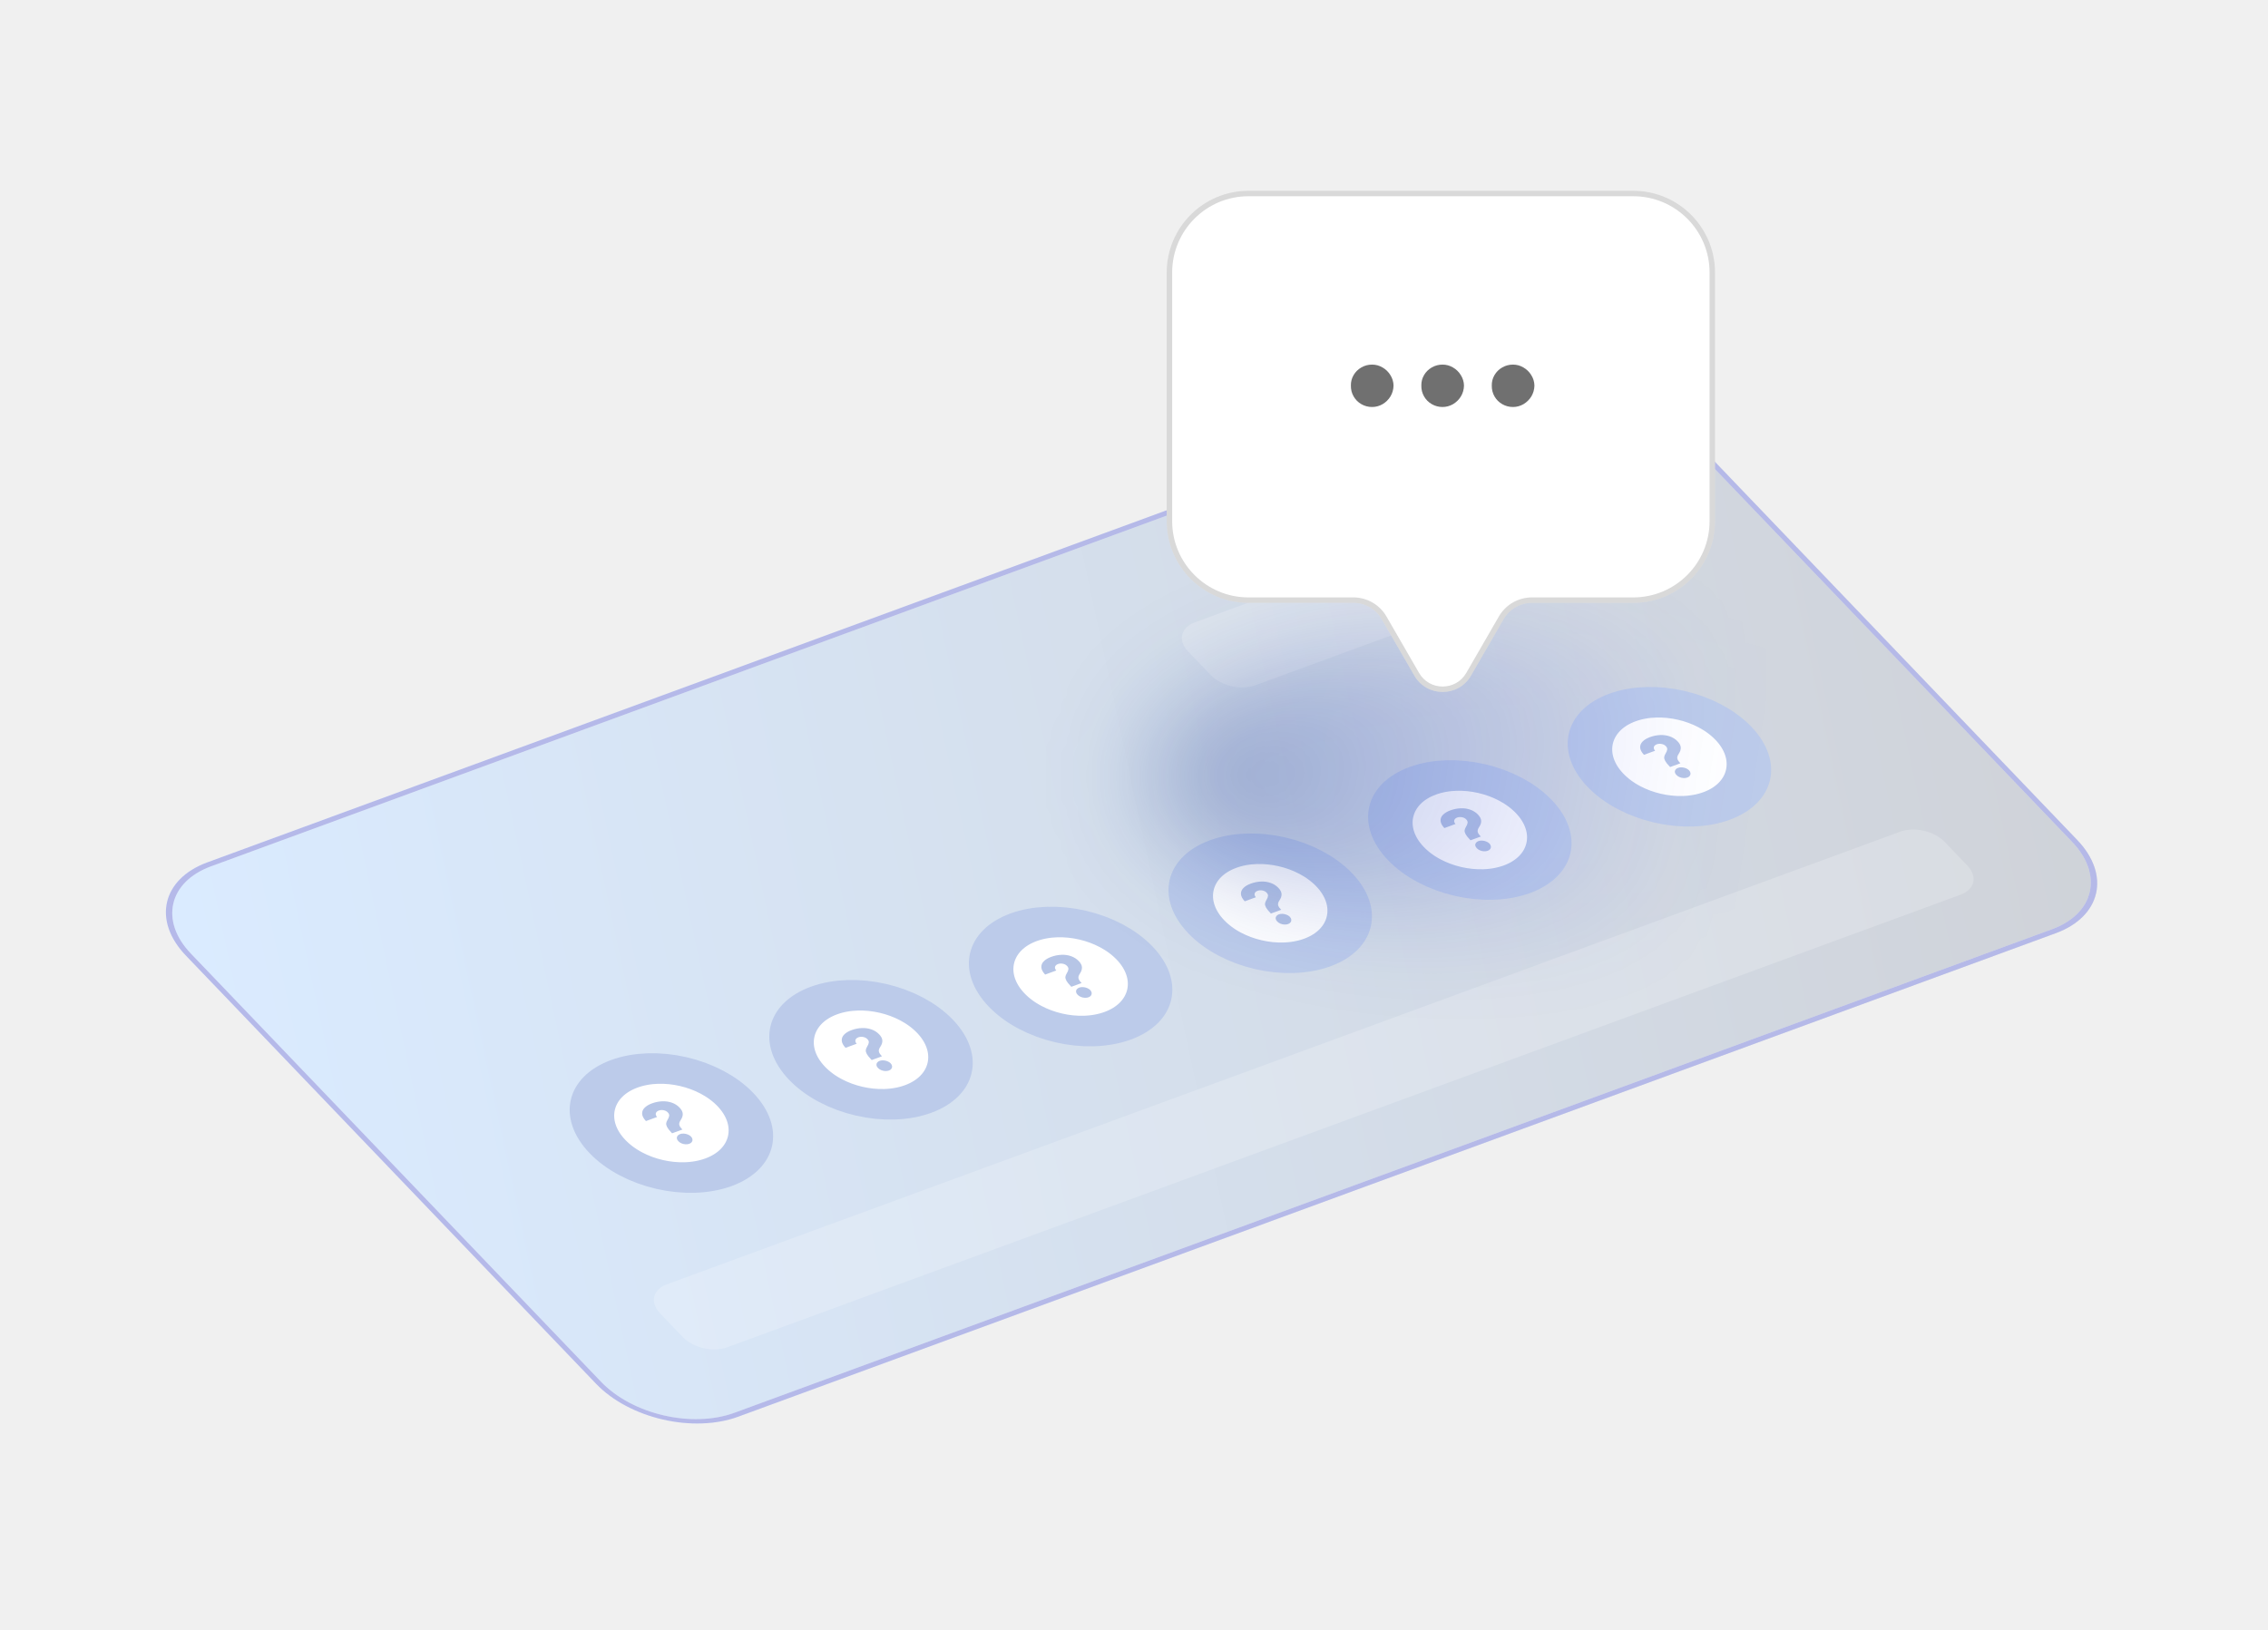
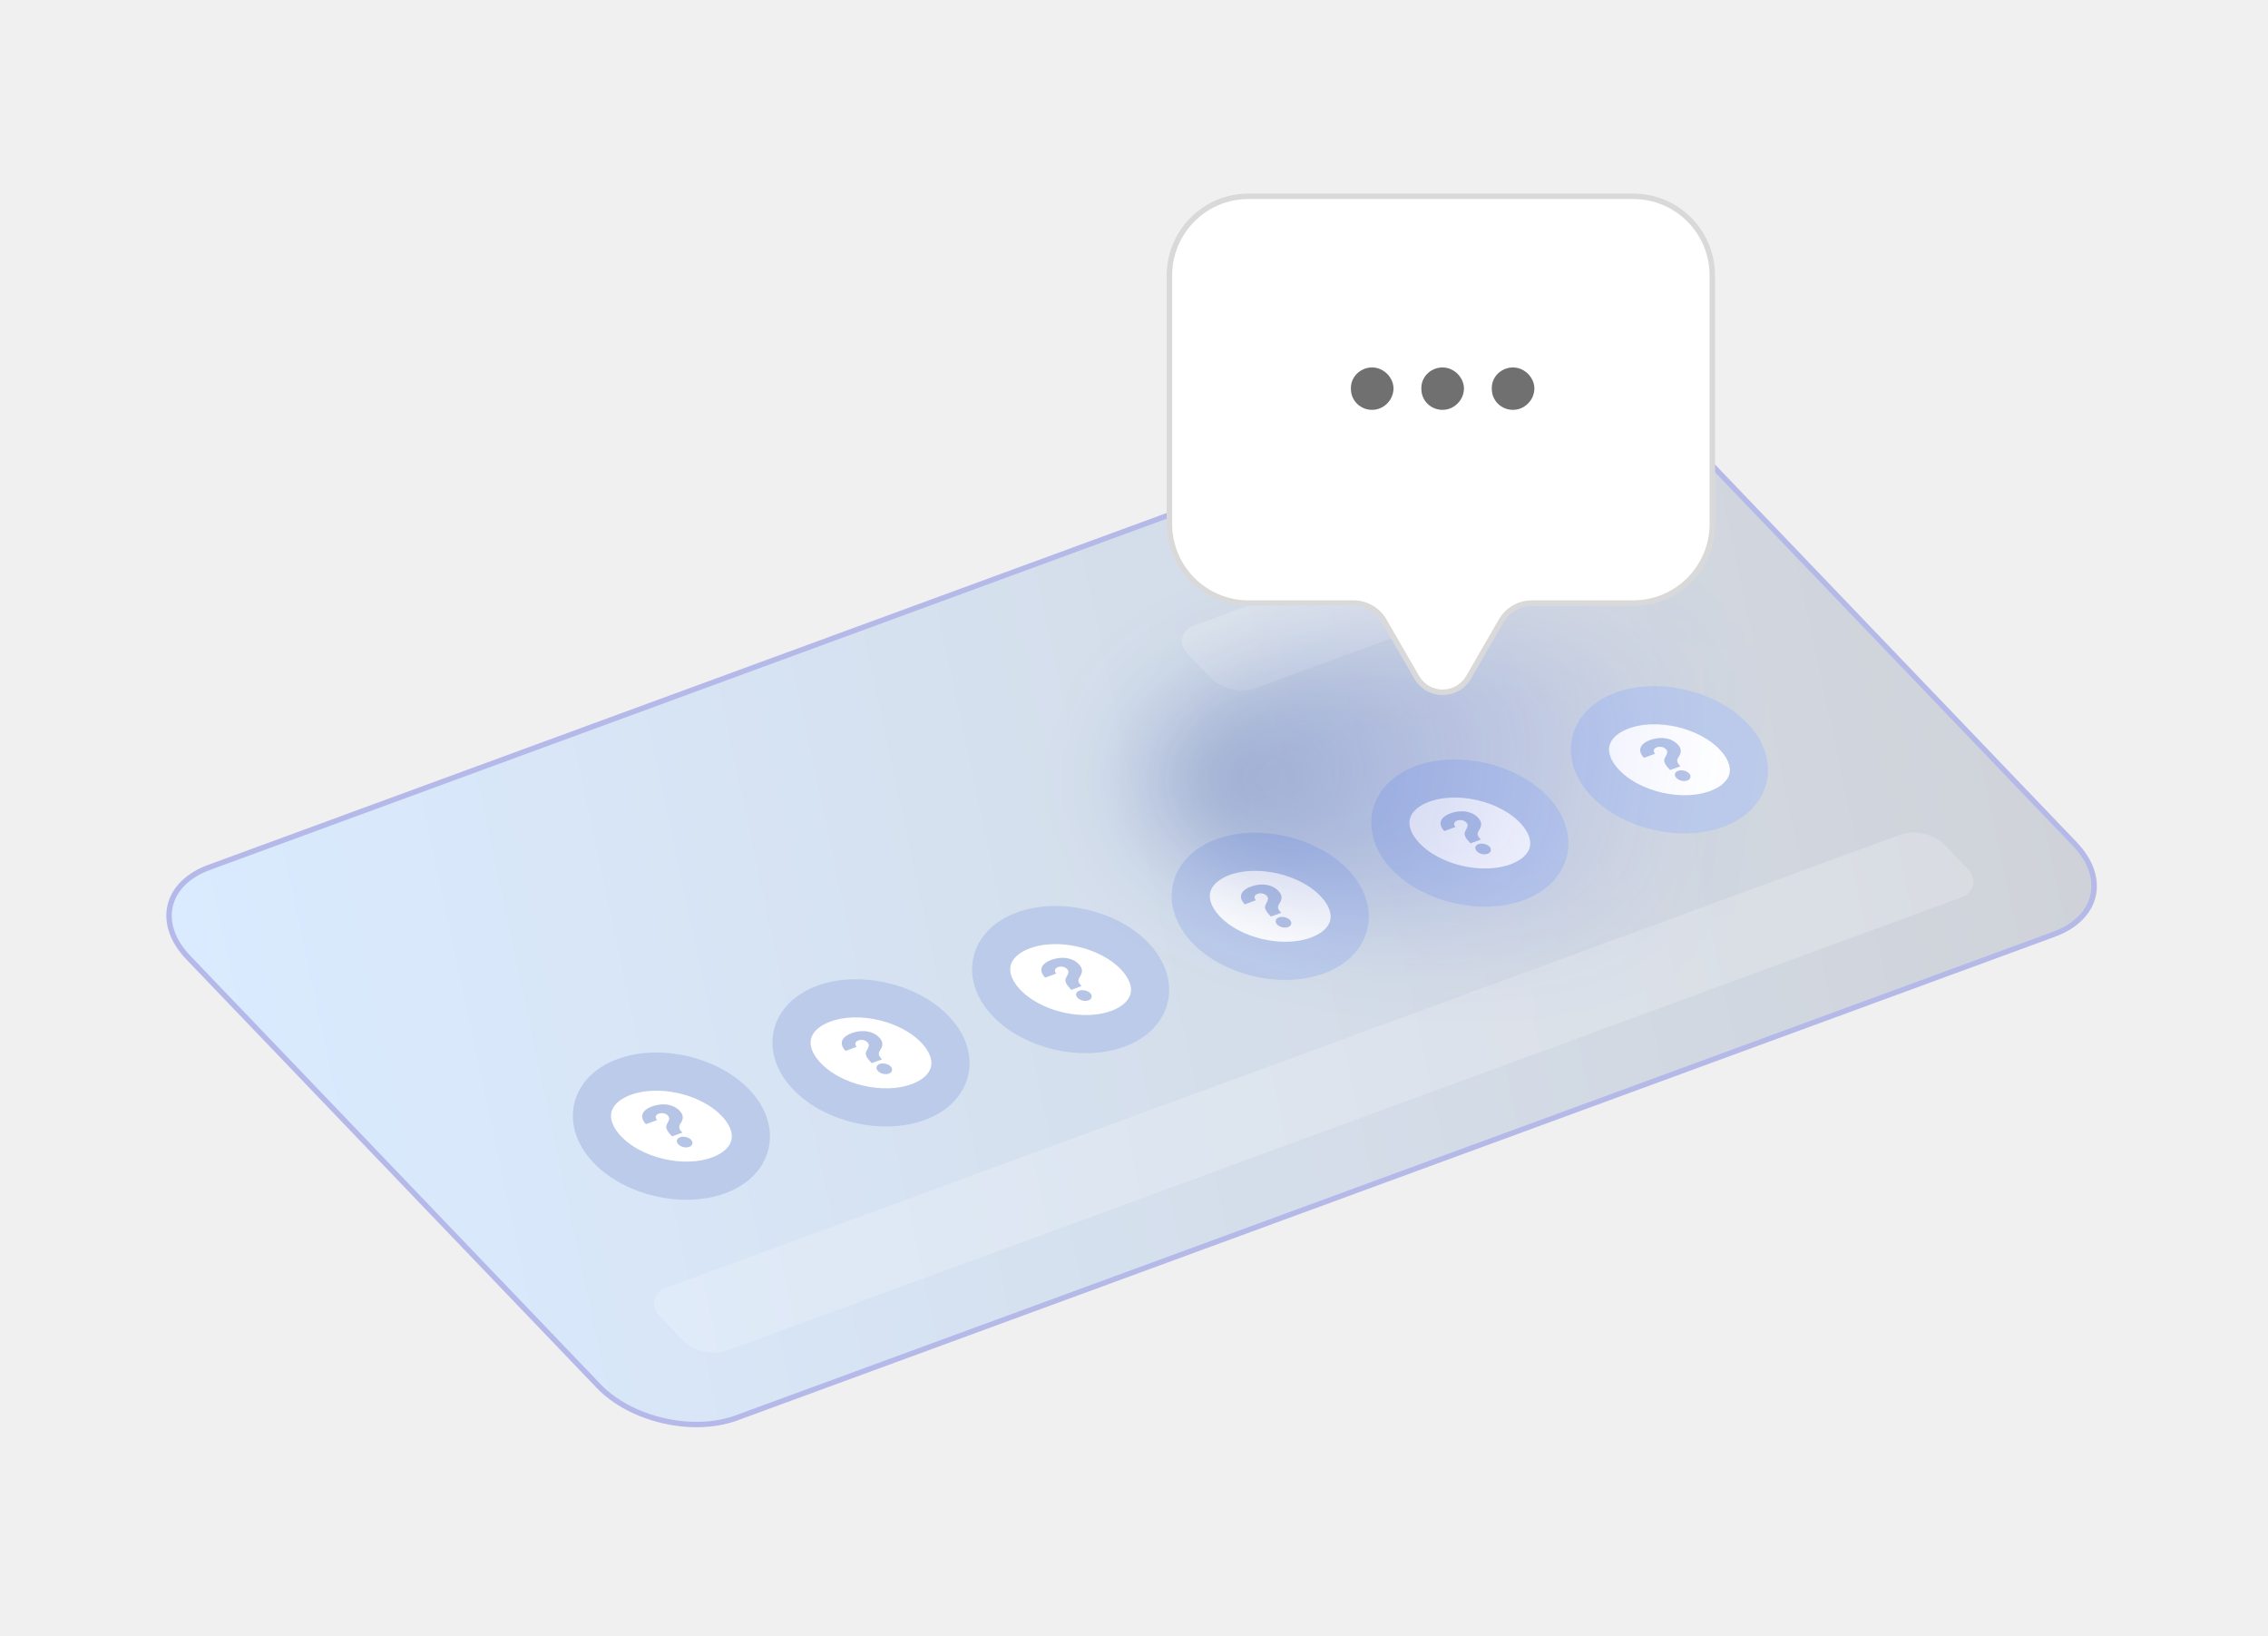
- <svg xmlns="http://www.w3.org/2000/svg" width="416" height="299" viewBox="0 0 416 299" fill="none">
-   <g clip-path="url(#clip0_26_943)">
-     <rect width="289.423" height="140.803" rx="16" transform="matrix(0.938764 -0.344561 0.691712 0.722173 23 163.716)" fill="url(#paint0_linear_26_943)" />
-     <rect x="5.707" y="1.322" width="25" height="25" rx="12.5" transform="matrix(0.938764 -0.344561 0.691712 0.722173 96.4982 202.309)" fill="white" stroke="#BCCBEA" stroke-width="7" />
-     <path d="M123.148 207.762C122.779 207.377 122.522 207.051 122.376 206.785C122.232 206.513 122.171 206.277 122.194 206.078C122.216 205.878 122.3 205.663 122.443 205.432C122.618 205.15 122.718 204.904 122.743 204.695C122.772 204.484 122.691 204.278 122.498 204.078C122.294 203.864 122.033 203.728 121.718 203.67C121.399 203.609 121.099 203.63 120.816 203.734C120.632 203.802 120.493 203.897 120.398 204.021C120.299 204.142 120.259 204.281 120.277 204.439C120.292 204.594 120.373 204.751 120.521 204.91L118.48 205.659C118.041 205.189 117.808 204.747 117.783 204.334C117.758 203.916 117.907 203.546 118.228 203.223C118.546 202.897 118.994 202.628 119.571 202.416C120.196 202.187 120.823 202.059 121.451 202.033C122.084 202.006 122.675 202.089 123.225 202.283C123.78 202.475 124.252 202.775 124.643 203.184C125.018 203.575 125.214 203.955 125.231 204.322C125.248 204.69 125.127 205.065 124.87 205.449C124.733 205.65 124.644 205.834 124.601 206.001C124.56 206.163 124.572 206.33 124.638 206.502C124.704 206.673 124.836 206.863 125.035 207.07L125.167 207.208L123.281 207.901L123.148 207.762ZM126.441 209.823C126.231 209.9 125.999 209.932 125.743 209.919C125.488 209.906 125.243 209.849 125.008 209.749C124.772 209.648 124.578 209.515 124.425 209.349C124.269 209.192 124.178 209.028 124.152 208.855C124.125 208.683 124.164 208.524 124.268 208.379C124.372 208.234 124.529 208.123 124.738 208.046C124.939 207.972 125.166 207.943 125.417 207.957C125.672 207.97 125.918 208.025 126.154 208.12C126.394 208.214 126.592 208.34 126.748 208.496C126.901 208.662 126.991 208.834 127.016 209.012C127.038 209.186 126.999 209.347 126.898 209.495C126.794 209.64 126.642 209.75 126.441 209.823Z" fill="#B6C5E6" />
-     <rect x="5.707" y="1.322" width="25" height="25" rx="12.5" transform="matrix(0.938764 -0.344561 0.691712 0.722173 133.11 188.871)" fill="white" stroke="#BCCBEA" stroke-width="7" />
-     <path d="M159.76 194.324C159.391 193.939 159.134 193.613 158.988 193.347C158.844 193.075 158.783 192.839 158.806 192.64C158.828 192.44 158.911 192.225 159.055 191.994C159.23 191.712 159.33 191.466 159.355 191.257C159.384 191.046 159.303 190.84 159.11 190.64C158.905 190.426 158.645 190.29 158.33 190.232C158.011 190.171 157.711 190.192 157.428 190.296C157.244 190.364 157.105 190.459 157.009 190.583C156.911 190.704 156.871 190.843 156.889 191.001C156.904 191.156 156.985 191.313 157.132 191.472L155.092 192.221C154.653 191.751 154.42 191.309 154.395 190.896C154.37 190.478 154.518 190.108 154.84 189.785C155.158 189.459 155.606 189.19 156.183 188.978C156.808 188.749 157.434 188.621 158.063 188.595C158.696 188.568 159.287 188.651 159.837 188.845C160.391 189.037 160.864 189.338 161.255 189.746C161.63 190.137 161.826 190.517 161.843 190.884C161.859 191.252 161.739 191.627 161.482 192.011C161.345 192.212 161.256 192.396 161.213 192.563C161.172 192.725 161.184 192.892 161.25 193.064C161.316 193.235 161.448 193.425 161.647 193.632L161.779 193.77L159.892 194.463L159.76 194.324ZM163.052 196.385C162.843 196.462 162.61 196.494 162.355 196.481C162.1 196.468 161.854 196.411 161.619 196.311C161.384 196.21 161.19 196.077 161.037 195.911C160.881 195.754 160.79 195.59 160.763 195.417C160.737 195.245 160.776 195.086 160.88 194.941C160.984 194.796 161.141 194.685 161.35 194.608C161.551 194.534 161.777 194.505 162.028 194.519C162.284 194.532 162.53 194.587 162.766 194.682C163.006 194.776 163.204 194.902 163.36 195.058C163.513 195.224 163.603 195.396 163.628 195.574C163.65 195.748 163.611 195.909 163.51 196.057C163.406 196.202 163.254 196.312 163.052 196.385Z" fill="#B6C5E6" />
-     <rect x="5.707" y="1.322" width="25" height="25" rx="12.5" transform="matrix(0.938764 -0.344561 0.691712 0.722173 169.722 175.433)" fill="white" stroke="#BCCBEA" stroke-width="7" />
-     <path d="M196.372 180.887C196.003 180.502 195.746 180.176 195.6 179.909C195.456 179.637 195.395 179.402 195.417 179.202C195.44 179.002 195.523 178.787 195.667 178.557C195.842 178.274 195.942 178.029 195.967 177.819C195.996 177.608 195.914 177.403 195.722 177.202C195.517 176.988 195.257 176.852 194.942 176.794C194.623 176.733 194.322 176.755 194.04 176.858C193.856 176.926 193.716 177.022 193.621 177.146C193.523 177.266 193.483 177.405 193.501 177.563C193.516 177.718 193.597 177.875 193.744 178.035L191.703 178.784C191.264 178.313 191.032 177.871 191.006 177.458C190.982 177.04 191.13 176.67 191.452 176.347C191.77 176.021 192.218 175.752 192.795 175.54C193.42 175.311 194.046 175.184 194.675 175.158C195.307 175.13 195.899 175.213 196.449 175.407C197.003 175.599 197.476 175.9 197.867 176.308C198.242 176.7 198.438 177.079 198.454 177.447C198.471 177.814 198.351 178.19 198.094 178.573C197.957 178.775 197.867 178.959 197.825 179.126C197.783 179.288 197.796 179.454 197.862 179.626C197.928 179.797 198.06 179.987 198.259 180.194L198.391 180.332L196.504 181.025L196.372 180.887ZM199.664 182.948C199.455 183.025 199.222 183.056 198.967 183.043C198.711 183.03 198.466 182.974 198.231 182.873C197.996 182.773 197.802 182.639 197.649 182.473C197.493 182.317 197.402 182.152 197.375 181.98C197.349 181.807 197.387 181.648 197.492 181.503C197.596 181.358 197.752 181.247 197.962 181.17C198.163 181.097 198.389 181.067 198.64 181.082C198.896 181.095 199.141 181.149 199.378 181.245C199.618 181.339 199.816 181.464 199.972 181.62C200.125 181.787 200.214 181.958 200.24 182.136C200.262 182.31 200.223 182.471 200.122 182.619C200.018 182.764 199.865 182.874 199.664 182.948Z" fill="#B6C5E6" />
-     <rect x="5.707" y="1.322" width="25" height="25" rx="12.5" transform="matrix(0.938764 -0.344561 0.691712 0.722173 206.334 161.995)" fill="white" stroke="#BCCBEA" stroke-width="7" />
-     <path d="M232.984 167.449C232.615 167.064 232.358 166.738 232.212 166.471C232.067 166.199 232.006 165.964 232.029 165.764C232.052 165.564 232.135 165.349 232.278 165.119C232.453 164.836 232.553 164.591 232.578 164.381C232.608 164.17 232.526 163.965 232.334 163.764C232.129 163.55 231.869 163.414 231.553 163.356C231.235 163.295 230.934 163.317 230.652 163.42C230.468 163.488 230.328 163.584 230.233 163.708C230.135 163.828 230.095 163.967 230.113 164.125C230.128 164.28 230.209 164.437 230.356 164.597L228.315 165.346C227.876 164.875 227.644 164.433 227.618 164.02C227.594 163.602 227.742 163.232 228.063 162.909C228.381 162.583 228.829 162.314 229.407 162.102C230.032 161.873 230.658 161.746 231.287 161.72C231.919 161.692 232.511 161.775 233.061 161.969C233.615 162.162 234.088 162.462 234.479 162.87C234.854 163.262 235.05 163.641 235.066 164.009C235.083 164.376 234.963 164.752 234.706 165.135C234.569 165.337 234.479 165.521 234.437 165.688C234.395 165.85 234.408 166.016 234.474 166.188C234.539 166.359 234.672 166.549 234.87 166.756L235.003 166.894L233.116 167.587L232.984 167.449ZM236.276 169.51C236.066 169.587 235.834 169.618 235.579 169.605C235.323 169.592 235.078 169.536 234.843 169.435C234.608 169.335 234.414 169.201 234.26 169.035C234.105 168.879 234.014 168.714 233.987 168.542C233.961 168.369 233.999 168.21 234.103 168.065C234.207 167.92 234.364 167.809 234.574 167.732C234.775 167.659 235.001 167.629 235.252 167.644C235.507 167.657 235.753 167.711 235.989 167.807C236.23 167.901 236.428 168.026 236.583 168.182C236.737 168.349 236.826 168.52 236.852 168.698C236.874 168.872 236.835 169.033 236.734 169.181C236.63 169.326 236.477 169.436 236.276 169.51Z" fill="#B6C5E6" />
-     <rect x="5.707" y="1.322" width="25" height="25" rx="12.5" transform="matrix(0.938764 -0.344561 0.691712 0.722173 242.946 148.557)" fill="white" stroke="#BCCBEA" stroke-width="7" />
-     <path d="M269.595 154.011C269.227 153.626 268.969 153.3 268.824 153.033C268.679 152.761 268.618 152.526 268.641 152.326C268.664 152.127 268.747 151.911 268.89 151.681C269.065 151.399 269.165 151.153 269.19 150.944C269.219 150.733 269.138 150.527 268.946 150.326C268.741 150.112 268.481 149.976 268.165 149.919C267.847 149.858 267.546 149.879 267.264 149.983C267.08 150.05 266.94 150.146 266.845 150.27C266.746 150.39 266.706 150.53 266.725 150.688C266.74 150.842 266.821 150.999 266.968 151.159L264.927 151.908C264.488 151.437 264.256 150.996 264.23 150.582C264.205 150.164 264.354 149.794 264.675 149.471C264.993 149.146 265.441 148.877 266.019 148.665C266.643 148.435 267.27 148.308 267.898 148.282C268.531 148.254 269.122 148.337 269.673 148.531C270.227 148.724 270.7 149.024 271.09 149.432C271.466 149.824 271.661 150.203 271.678 150.571C271.695 150.938 271.575 151.314 271.317 151.697C271.181 151.899 271.091 152.083 271.049 152.25C271.007 152.412 271.019 152.579 271.085 152.75C271.151 152.922 271.284 153.111 271.482 153.318L271.615 153.457L269.728 154.149L269.595 154.011ZM272.888 156.072C272.678 156.149 272.446 156.181 272.19 156.168C271.935 156.155 271.69 156.098 271.455 155.997C271.22 155.897 271.026 155.763 270.872 155.597C270.717 155.441 270.626 155.276 270.599 155.104C270.572 154.931 270.611 154.772 270.715 154.627C270.819 154.483 270.976 154.372 271.186 154.295C271.387 154.221 271.613 154.191 271.864 154.206C272.119 154.219 272.365 154.273 272.601 154.369C272.842 154.463 273.04 154.588 273.195 154.745C273.349 154.911 273.438 155.083 273.463 155.26C273.486 155.434 273.446 155.596 273.346 155.744C273.242 155.889 273.089 155.998 272.888 156.072Z" fill="#B6C5E6" />
-     <rect x="5.707" y="1.322" width="25" height="25" rx="12.5" transform="matrix(0.938764 -0.344561 0.691712 0.722173 279.557 135.119)" fill="white" stroke="#BCCBEA" stroke-width="7" />
-     <path d="M306.207 140.573C305.838 140.188 305.581 139.862 305.436 139.595C305.291 139.323 305.23 139.088 305.253 138.888C305.276 138.689 305.359 138.473 305.502 138.243C305.677 137.961 305.777 137.715 305.802 137.506C305.831 137.295 305.75 137.089 305.558 136.888C305.353 136.674 305.092 136.538 304.777 136.481C304.458 136.42 304.158 136.441 303.875 136.545C303.692 136.612 303.552 136.708 303.457 136.832C303.358 136.952 303.318 137.092 303.336 137.25C303.352 137.404 303.433 137.561 303.58 137.721L301.539 138.47C301.1 137.999 300.867 137.558 300.842 137.144C300.817 136.726 300.966 136.356 301.287 136.034C301.605 135.708 302.053 135.439 302.631 135.227C303.255 134.998 303.882 134.87 304.51 134.844C305.143 134.816 305.734 134.899 306.284 135.093C306.839 135.286 307.311 135.586 307.702 135.994C308.077 136.386 308.273 136.765 308.29 137.133C308.307 137.5 308.186 137.876 307.929 138.259C307.793 138.461 307.703 138.645 307.66 138.812C307.619 138.974 307.631 139.141 307.697 139.312C307.763 139.484 307.895 139.673 308.094 139.88L308.226 140.019L306.34 140.711L306.207 140.573ZM309.5 142.634C309.29 142.711 309.058 142.743 308.802 142.73C308.547 142.717 308.302 142.66 308.067 142.559C307.832 142.459 307.637 142.325 307.484 142.159C307.328 142.003 307.237 141.838 307.211 141.666C307.184 141.493 307.223 141.334 307.327 141.189C307.431 141.045 307.588 140.934 307.797 140.857C307.999 140.783 308.225 140.753 308.476 140.768C308.731 140.781 308.977 140.835 309.213 140.931C309.453 141.025 309.651 141.15 309.807 141.307C309.96 141.473 310.05 141.645 310.075 141.822C310.098 141.996 310.058 142.158 309.957 142.306C309.853 142.451 309.701 142.56 309.5 142.634Z" fill="#B6C5E6" />
-     <rect width="83" height="16" rx="5" transform="matrix(0.938764 -0.344561 0.691712 0.722173 214.458 115.893)" fill="white" fill-opacity="0.2" />
-     <rect width="251" height="16" rx="5" transform="matrix(0.938764 -0.344561 0.691712 0.722173 117.617 237.33)" fill="white" fill-opacity="0.2" />
+ <svg xmlns="http://www.w3.org/2000/svg" width="416" height="300" viewBox="0 0 416 300" fill="none">
+   <g id="img_empty">
+     <g id="Clip path group">
+       <mask id="mask0_73_813" style="mask-type:luminance" maskUnits="userSpaceOnUse" x="30" y="68" width="355" height="194">
+         <g id="clip0_26_943">
+           <path id="Vector" d="M279.68 70.005L38.02 158.703C29.725 161.748 27.955 169.39 34.067 175.771L109.328 254.346C115.44 260.727 127.12 263.432 135.415 260.387L377.075 171.69C385.37 168.645 387.14 161.003 381.028 154.622L305.767 76.047C299.655 69.666 287.975 66.961 279.68 70.005Z" fill="white" />
+         </g>
+       </mask>
+       <g mask="url(#mask0_73_813)">
+         <g id="Group">
+           <path id="Vector_2" d="M279.68 70.005L38.02 158.703C29.725 161.748 27.955 169.39 34.067 175.771L109.328 254.346C115.44 260.727 127.12 263.432 135.415 260.387L377.075 171.69C385.37 168.645 387.14 161.003 381.028 154.622L305.767 76.047C299.655 69.666 287.975 66.961 279.68 70.005Z" fill="url(#paint0_linear_73_813)" />
+           <path id="Vector_3" d="M134.885 202.211C130.11 197.225 120.985 195.112 114.504 197.49C108.023 199.869 106.641 205.839 111.416 210.825C116.191 215.81 125.316 217.923 131.797 215.545C138.278 213.166 139.66 207.196 134.885 202.211Z" fill="white" stroke="#BCCBEA" stroke-width="7" />
+           <path id="Vector_4" d="M123.148 208.262C122.779 207.877 122.522 207.551 122.376 207.285C122.232 207.013 122.171 206.777 122.194 206.578C122.216 206.378 122.3 206.163 122.443 205.932C122.618 205.65 122.718 205.404 122.743 205.195C122.772 204.984 122.691 204.778 122.498 204.578C122.294 204.364 122.033 204.228 121.718 204.17C121.399 204.109 121.099 204.13 120.816 204.234C120.632 204.302 120.493 204.397 120.398 204.521C120.299 204.642 120.259 204.781 120.277 204.939C120.292 205.094 120.373 205.251 120.521 205.41L118.48 206.159C118.041 205.689 117.808 205.247 117.783 204.834C117.758 204.416 117.907 204.046 118.228 203.723C118.546 203.397 118.994 203.128 119.571 202.916C120.196 202.687 120.823 202.559 121.451 202.533C122.084 202.506 122.675 202.589 123.225 202.783C123.78 202.975 124.252 203.275 124.643 203.684C125.018 204.075 125.214 204.455 125.231 204.822C125.248 205.19 125.127 205.565 124.87 205.949C124.733 206.15 124.644 206.334 124.601 206.501C124.56 206.663 124.572 206.83 124.638 207.002C124.704 207.173 124.836 207.363 125.035 207.57L125.167 207.708L123.281 208.401L123.148 208.262ZM126.441 210.323C126.231 210.4 125.999 210.432 125.743 210.419C125.488 210.406 125.243 210.349 125.008 210.249C124.772 210.148 124.578 210.015 124.425 209.849C124.269 209.692 124.178 209.528 124.152 209.355C124.125 209.183 124.164 209.024 124.268 208.879C124.372 208.734 124.529 208.623 124.738 208.546C124.939 208.472 125.166 208.443 125.417 208.457C125.672 208.47 125.918 208.525 126.154 208.62C126.394 208.714 126.592 208.84 126.748 208.996C126.901 209.162 126.991 209.334 127.016 209.512C127.038 209.686 126.999 209.847 126.898 209.995C126.794 210.14 126.642 210.25 126.441 210.323Z" fill="#B6C5E6" />
+           <path id="Vector_5" d="M171.497 188.773C166.722 183.787 157.597 181.674 151.116 184.052C144.635 186.431 143.252 192.401 148.028 197.387C152.803 202.372 161.928 204.485 168.409 202.107C174.89 199.728 176.272 193.758 171.497 188.773Z" fill="white" stroke="#BCCBEA" stroke-width="7" />
+           <path id="Vector_6" d="M159.76 194.824C159.391 194.439 159.134 194.113 158.988 193.847C158.844 193.575 158.783 193.339 158.806 193.14C158.828 192.94 158.911 192.725 159.055 192.494C159.23 192.212 159.33 191.966 159.355 191.757C159.384 191.546 159.303 191.34 159.11 191.14C158.905 190.926 158.645 190.79 158.33 190.732C158.011 190.671 157.711 190.692 157.428 190.796C157.244 190.864 157.105 190.959 157.009 191.083C156.911 191.204 156.871 191.343 156.889 191.501C156.904 191.656 156.985 191.813 157.132 191.972L155.092 192.721C154.653 192.251 154.42 191.809 154.395 191.396C154.37 190.978 154.518 190.608 154.84 190.285C155.158 189.959 155.606 189.69 156.183 189.478C156.808 189.249 157.434 189.121 158.063 189.095C158.696 189.068 159.287 189.151 159.837 189.345C160.391 189.537 160.864 189.838 161.255 190.246C161.63 190.637 161.826 191.017 161.843 191.384C161.859 191.752 161.739 192.127 161.482 192.511C161.345 192.712 161.256 192.896 161.213 193.063C161.172 193.225 161.184 193.392 161.25 193.564C161.316 193.735 161.448 193.925 161.647 194.132L161.779 194.27L159.892 194.963L159.76 194.824ZM163.052 196.885C162.843 196.962 162.61 196.994 162.355 196.981C162.1 196.968 161.854 196.911 161.619 196.811C161.384 196.71 161.19 196.577 161.037 196.411C160.881 196.254 160.79 196.09 160.763 195.917C160.737 195.745 160.776 195.586 160.88 195.441C160.984 195.296 161.141 195.185 161.35 195.108C161.551 195.034 161.777 195.005 162.028 195.019C162.284 195.032 162.53 195.087 162.766 195.182C163.006 195.276 163.204 195.402 163.36 195.558C163.513 195.724 163.603 195.896 163.628 196.074C163.65 196.248 163.611 196.409 163.51 196.557C163.406 196.702 163.254 196.812 163.052 196.885Z" fill="#B6C5E6" />
+           <path id="Vector_7" d="M208.109 175.335C203.334 170.349 194.209 168.236 187.728 170.614C181.247 172.993 179.865 178.963 184.64 183.949C189.415 188.934 198.54 191.047 205.021 188.669C211.502 186.29 212.884 180.32 208.109 175.335Z" fill="white" stroke="#BCCBEA" stroke-width="7" />
+           <path id="Vector_8" d="M196.372 181.387C196.003 181.002 195.746 180.676 195.6 180.409C195.456 180.137 195.395 179.902 195.417 179.702C195.44 179.502 195.523 179.287 195.667 179.057C195.842 178.774 195.942 178.529 195.967 178.319C195.996 178.108 195.914 177.903 195.722 177.702C195.517 177.488 195.257 177.352 194.942 177.294C194.623 177.233 194.322 177.255 194.04 177.358C193.856 177.426 193.716 177.522 193.621 177.646C193.523 177.766 193.483 177.905 193.501 178.063C193.516 178.218 193.597 178.375 193.744 178.535L191.703 179.284C191.264 178.813 191.032 178.371 191.006 177.958C190.982 177.54 191.13 177.17 191.452 176.847C191.77 176.521 192.218 176.252 192.795 176.04C193.42 175.811 194.046 175.684 194.675 175.658C195.307 175.63 195.899 175.713 196.449 175.907C197.003 176.099 197.476 176.4 197.867 176.808C198.242 177.2 198.438 177.579 198.454 177.947C198.471 178.314 198.351 178.69 198.094 179.073C197.957 179.275 197.867 179.459 197.825 179.626C197.783 179.788 197.796 179.954 197.862 180.126C197.928 180.297 198.06 180.487 198.259 180.694L198.391 180.832L196.504 181.525L196.372 181.387ZM199.664 183.448C199.455 183.525 199.222 183.556 198.967 183.543C198.711 183.53 198.466 183.474 198.231 183.373C197.996 183.273 197.802 183.139 197.649 182.973C197.493 182.817 197.402 182.652 197.375 182.48C197.349 182.307 197.387 182.148 197.492 182.003C197.596 181.858 197.752 181.747 197.962 181.67C198.163 181.597 198.389 181.567 198.64 181.582C198.896 181.595 199.141 181.649 199.378 181.745C199.618 181.839 199.816 181.964 199.972 182.12C200.125 182.287 200.214 182.458 200.24 182.636C200.262 182.81 200.223 182.971 200.122 183.119C200.018 183.264 199.865 183.374 199.664 183.448Z" fill="#B6C5E6" />
+           <path id="Vector_9" d="M244.721 161.897C239.946 156.911 230.821 154.798 224.34 157.176C217.859 159.555 216.477 165.525 221.252 170.511C226.027 175.496 235.152 177.609 241.633 175.231C248.114 172.852 249.496 166.882 244.721 161.897Z" fill="white" stroke="#BCCBEA" stroke-width="7" />
+           <path id="Vector_10" d="M232.984 167.949C232.615 167.564 232.358 167.238 232.212 166.971C232.067 166.699 232.006 166.464 232.029 166.264C232.052 166.064 232.135 165.849 232.278 165.619C232.453 165.336 232.553 165.091 232.578 164.881C232.608 164.67 232.526 164.465 232.334 164.264C232.129 164.05 231.869 163.914 231.553 163.856C231.235 163.795 230.934 163.817 230.652 163.92C230.468 163.988 230.328 164.084 230.233 164.208C230.135 164.328 230.095 164.467 230.113 164.625C230.128 164.78 230.209 164.937 230.356 165.097L228.315 165.846C227.876 165.375 227.644 164.933 227.618 164.52C227.594 164.102 227.742 163.732 228.063 163.409C228.381 163.083 228.829 162.814 229.407 162.602C230.032 162.373 230.658 162.246 231.287 162.22C231.919 162.192 232.511 162.275 233.061 162.469C233.615 162.662 234.088 162.962 234.479 163.37C234.854 163.762 235.05 164.141 235.066 164.509C235.083 164.876 234.963 165.252 234.706 165.635C234.569 165.837 234.479 166.021 234.437 166.188C234.395 166.35 234.408 166.516 234.474 166.688C234.539 166.859 234.672 167.049 234.87 167.256L235.003 167.394L233.116 168.087L232.984 167.949ZM236.276 170.01C236.066 170.087 235.834 170.118 235.579 170.105C235.323 170.092 235.078 170.036 234.843 169.935C234.608 169.835 234.414 169.701 234.26 169.535C234.105 169.379 234.014 169.214 233.987 169.042C233.961 168.869 233.999 168.71 234.103 168.565C234.207 168.42 234.364 168.309 234.574 168.232C234.775 168.159 235.001 168.129 235.252 168.144C235.507 168.157 235.753 168.211 235.989 168.307C236.23 168.401 236.428 168.526 236.583 168.682C236.737 168.849 236.826 169.02 236.852 169.198C236.874 169.372 236.835 169.533 236.734 169.681C236.63 169.826 236.477 169.936 236.276 170.01Z" fill="#B6C5E6" />
+           <path id="Vector_11" d="M281.333 148.459C276.558 143.473 267.433 141.36 260.952 143.738C254.471 146.117 253.088 152.087 257.864 157.073C262.639 162.058 271.764 164.171 278.245 161.793C284.725 159.414 286.108 153.444 281.333 148.459Z" fill="white" stroke="#BCCBEA" stroke-width="7" />
+           <path id="Vector_12" d="M269.595 154.511C269.227 154.126 268.969 153.8 268.824 153.533C268.679 153.261 268.618 153.026 268.641 152.826C268.664 152.627 268.747 152.411 268.89 152.181C269.065 151.899 269.165 151.653 269.19 151.444C269.219 151.233 269.138 151.027 268.946 150.826C268.741 150.612 268.481 150.476 268.165 150.419C267.847 150.358 267.546 150.379 267.264 150.483C267.08 150.55 266.94 150.646 266.845 150.77C266.746 150.89 266.706 151.03 266.725 151.188C266.74 151.342 266.821 151.499 266.968 151.659L264.927 152.408C264.488 151.937 264.256 151.496 264.23 151.082C264.205 150.664 264.354 150.294 264.675 149.971C264.993 149.646 265.441 149.377 266.019 149.165C266.643 148.935 267.27 148.808 267.898 148.782C268.531 148.754 269.122 148.837 269.673 149.031C270.227 149.224 270.7 149.524 271.09 149.932C271.466 150.324 271.661 150.703 271.678 151.071C271.695 151.438 271.575 151.814 271.317 152.197C271.181 152.399 271.091 152.583 271.049 152.75C271.007 152.912 271.019 153.079 271.085 153.25C271.151 153.422 271.284 153.611 271.482 153.818L271.615 153.957L269.728 154.649L269.595 154.511ZM272.888 156.572C272.678 156.649 272.446 156.681 272.19 156.668C271.935 156.655 271.69 156.598 271.455 156.497C271.22 156.397 271.026 156.263 270.872 156.097C270.717 155.941 270.626 155.776 270.599 155.604C270.572 155.431 270.611 155.272 270.715 155.127C270.819 154.983 270.976 154.872 271.186 154.795C271.387 154.721 271.613 154.691 271.864 154.706C272.119 154.719 272.365 154.773 272.601 154.869C272.842 154.963 273.04 155.088 273.195 155.245C273.349 155.411 273.438 155.583 273.463 155.76C273.486 155.934 273.446 156.096 273.346 156.244C273.242 156.389 273.089 156.498 272.888 156.572Z" fill="#B6C5E6" />
+           <path id="Vector_13" d="M317.944 135.021C313.169 130.035 304.044 127.922 297.563 130.3C291.082 132.679 289.699 138.649 294.475 143.635C299.25 148.62 308.375 150.733 314.856 148.355C321.337 145.976 322.719 140.006 317.944 135.021Z" fill="white" stroke="#BCCBEA" stroke-width="7" />
+           <path id="Vector_14" d="M306.207 141.073C305.838 140.688 305.581 140.362 305.436 140.095C305.291 139.823 305.23 139.588 305.253 139.388C305.276 139.189 305.359 138.973 305.502 138.743C305.677 138.461 305.777 138.215 305.802 138.006C305.831 137.795 305.75 137.589 305.558 137.388C305.353 137.174 305.092 137.038 304.777 136.981C304.458 136.92 304.158 136.941 303.875 137.045C303.692 137.112 303.552 137.208 303.457 137.332C303.358 137.452 303.318 137.592 303.336 137.75C303.352 137.904 303.433 138.061 303.58 138.221L301.539 138.97C301.1 138.499 300.867 138.058 300.842 137.644C300.817 137.226 300.966 136.856 301.287 136.534C301.605 136.208 302.053 135.939 302.631 135.727C303.255 135.498 303.882 135.37 304.51 135.344C305.143 135.316 305.734 135.399 306.284 135.593C306.839 135.786 307.311 136.086 307.702 136.494C308.077 136.886 308.273 137.265 308.29 137.633C308.307 138 308.186 138.376 307.929 138.759C307.793 138.961 307.703 139.145 307.66 139.312C307.619 139.474 307.631 139.641 307.697 139.812C307.763 139.984 307.895 140.173 308.094 140.38L308.226 140.519L306.34 141.211L306.207 141.073ZM309.5 143.134C309.29 143.211 309.058 143.243 308.802 143.23C308.547 143.217 308.302 143.16 308.067 143.059C307.832 142.959 307.637 142.825 307.484 142.659C307.328 142.503 307.237 142.338 307.211 142.166C307.184 141.993 307.223 141.834 307.327 141.689C307.431 141.545 307.588 141.434 307.797 141.357C307.999 141.283 308.225 141.253 308.476 141.268C308.731 141.281 308.977 141.335 309.213 141.431C309.453 141.525 309.651 141.65 309.807 141.807C309.96 141.973 310.05 142.145 310.075 142.322C310.098 142.496 310.058 142.658 309.957 142.806C309.853 142.951 309.701 143.06 309.5 143.134Z" fill="#B6C5E6" />
+           <path id="Vector_15" d="M287.682 89.517L219.152 114.67C216.56 115.622 216.006 118.01 217.917 120.004L222.067 124.337C223.977 126.331 227.627 127.177 230.219 126.225L298.749 101.072C301.341 100.121 301.894 97.733 299.984 95.738L295.834 91.405C293.924 89.411 290.274 88.566 287.682 89.517Z" fill="white" fill-opacity="0.2" />
+           <path id="Vector_16" d="M348.553 153.068L122.311 236.107C119.718 237.059 119.165 239.447 121.076 241.441L125.226 245.774C127.136 247.768 130.786 248.614 133.378 247.662L359.62 164.623C362.213 163.671 362.766 161.283 360.856 159.289L356.705 154.956C354.795 152.962 351.145 152.117 348.553 153.068Z" fill="white" fill-opacity="0.2" />
+         </g>
+       </g>
+     </g>
+     <path id="Vector_17" d="M280.025 70.366L38.366 159.064C30.33 162.013 28.615 169.416 34.537 175.598L109.797 254.173C115.718 260.355 127.033 262.975 135.069 260.026L376.729 171.328C384.765 168.378 386.48 160.975 380.558 154.793L305.298 76.219C299.377 70.037 288.062 67.416 280.025 70.366Z" stroke="white" stroke-opacity="0.96" />
+     <path id="Vector_18" d="M280.025 70.366L38.366 159.064C30.33 162.013 28.615 169.416 34.537 175.598L109.797 254.173C115.718 260.355 127.033 262.975 135.069 260.026L376.729 171.328C384.765 168.378 386.48 160.975 380.558 154.793L305.298 76.219C299.377 70.037 288.062 67.416 280.025 70.366Z" stroke="#434EC6" stroke-opacity="0.39" />
+     <g id="Group_2" filter="url(#filter0_f_73_813)">
+       <path id="Vector_19" d="M279.5 169.5C317.332 169.5 348 157.636 348 143C348 128.364 317.332 116.5 279.5 116.5C241.668 116.5 211 128.364 211 143C211 157.636 241.668 169.5 279.5 169.5Z" fill="url(#paint1_linear_73_813)" />
+     </g>
+     <path id="Vector_20" fill-rule="evenodd" clip-rule="evenodd" d="M229 35.5C220.716 35.5 214 42.216 214 50.5V96.094C214 104.379 220.716 111.094 229 111.094H248.248C250.391 111.094 252.372 112.238 253.444 114.094L259.419 124.444C261.729 128.444 267.502 128.444 269.812 124.444L275.787 114.094C276.859 112.238 278.839 111.094 280.983 111.094H299.573C307.858 111.094 314.573 104.379 314.573 96.094V50.5C314.573 42.216 307.858 35.5 299.573 35.5H229Z" fill="white" />
+     <g id="Mask group">
+       <mask id="mask1_73_813" style="mask-type:luminance" maskUnits="userSpaceOnUse" x="214" y="35" width="101" height="93">
+         <g id="Group_3">
+           <path id="Vector_21" fill-rule="evenodd" clip-rule="evenodd" d="M229 35.5C220.716 35.5 214 42.216 214 50.5V96.094C214 104.379 220.716 111.094 229 111.094H248.248C250.391 111.094 252.372 112.238 253.444 114.094L259.419 124.444C261.729 128.444 267.502 128.444 269.812 124.444L275.787 114.094C276.859 112.238 278.839 111.094 280.983 111.094H299.573C307.858 111.094 314.573 104.379 314.573 96.094V50.5C314.573 42.216 307.858 35.5 299.573 35.5H229Z" fill="white" />
+         </g>
+       </mask>
+       <g mask="url(#mask1_73_813)">
+         <path id="Vector_22" d="M215 50.5C215 42.768 221.268 36.5 229 36.5V34.5C220.163 34.5 213 41.663 213 50.5H215ZM215 96.094V50.5H213V96.094H215ZM229 110.094C221.268 110.094 215 103.826 215 96.094H213C213 104.931 220.163 112.094 229 112.094V110.094ZM248.248 110.094H229V112.094H248.248V110.094ZM260.285 123.944L254.31 113.594L252.578 114.594L258.553 124.944L260.285 123.944ZM274.921 113.594L268.946 123.944L270.678 124.944L276.653 114.594L274.921 113.594ZM299.573 110.094H280.983V112.094H299.573V110.094ZM313.573 96.094C313.573 103.826 307.305 110.094 299.573 110.094V112.094C308.41 112.094 315.573 104.931 315.573 96.094H313.573ZM313.573 50.5V96.094H315.573V50.5H313.573ZM299.573 36.5C307.305 36.5 313.573 42.768 313.573 50.5H315.573C315.573 41.663 308.41 34.5 299.573 34.5V36.5ZM229 36.5H299.573V34.5H229V36.5ZM276.653 114.594C277.546 113.047 279.197 112.094 280.983 112.094V110.094C278.482 110.094 276.171 111.429 274.921 113.594L276.653 114.594ZM258.553 124.944C261.248 129.611 267.983 129.611 270.678 124.944L268.946 123.944C267.021 127.277 262.21 127.277 260.285 123.944L258.553 124.944ZM248.248 112.094C250.034 112.094 251.685 113.047 252.578 114.594L254.31 113.594C253.059 111.429 250.749 110.094 248.248 110.094V112.094Z" fill="black" fill-opacity="0.15" />
+       </g>
+     </g>
+     <path id="Vector_23" d="M251.673 75.163C250.967 75.163 250.312 74.99 249.707 74.644C249.102 74.298 248.626 73.823 248.281 73.218C247.935 72.613 247.769 71.951 247.784 71.23C247.769 70.539 247.935 69.898 248.281 69.307C248.626 68.717 249.102 68.249 249.707 67.903C250.312 67.557 250.967 67.384 251.673 67.384C252.35 67.384 252.984 67.557 253.574 67.903C254.179 68.249 254.662 68.717 255.022 69.307C255.396 69.898 255.591 70.539 255.605 71.23C255.591 71.951 255.404 72.613 255.044 73.218C254.683 73.809 254.201 74.284 253.596 74.644C252.991 74.99 252.35 75.163 251.673 75.163ZM264.594 75.163C263.888 75.163 263.232 74.99 262.627 74.644C262.022 74.298 261.547 73.823 261.201 73.218C260.856 72.613 260.69 71.951 260.704 71.23C260.69 70.539 260.856 69.898 261.201 69.307C261.547 68.717 262.022 68.249 262.627 67.903C263.232 67.557 263.888 67.384 264.594 67.384C265.271 67.384 265.904 67.557 266.495 67.903C267.1 68.249 267.582 68.717 267.943 69.307C268.317 69.898 268.512 70.539 268.526 71.23C268.512 71.951 268.324 72.613 267.964 73.218C267.604 73.809 267.122 74.284 266.517 74.644C265.912 74.99 265.271 75.163 264.594 75.163ZM277.514 75.163C276.808 75.163 276.153 74.99 275.548 74.644C274.943 74.298 274.468 73.823 274.122 73.218C273.776 72.613 273.611 71.951 273.625 71.23C273.611 70.539 273.776 69.898 274.122 69.307C274.468 68.717 274.943 68.249 275.548 67.903C276.153 67.557 276.808 67.384 277.514 67.384C278.191 67.384 278.825 67.557 279.416 67.903C280.021 68.249 280.503 68.717 280.863 69.307C281.238 69.898 281.432 70.539 281.447 71.23C281.432 71.951 281.245 72.613 280.885 73.218C280.525 73.809 280.042 74.284 279.437 74.644C278.832 74.99 278.191 75.163 277.514 75.163Z" fill="#707070" />
  </g>
-   <rect x="0.815" y="0.189" width="288.423" height="139.803" rx="15.5" transform="matrix(0.938764 -0.344561 0.691712 0.722173 22.9193 164.049)" stroke="white" stroke-opacity="0.96" />
-   <rect x="0.815" y="0.189" width="288.423" height="139.803" rx="15.5" transform="matrix(0.938764 -0.344561 0.691712 0.722173 22.9193 164.049)" stroke="#434EC6" stroke-opacity="0.39" />
-   <g filter="url(#filter0_f_26_943)">
-     <ellipse cx="279.5" cy="142.5" rx="68.5" ry="26.5" fill="url(#paint1_linear_26_943)" />
-   </g>
-   <mask id="path-18-inside-1_26_943" fill="white">
-     <path fill-rule="evenodd" clip-rule="evenodd" d="M229 35C220.716 35 214 41.716 214 50V95.594C214 103.879 220.716 110.594 229 110.594H248.248C250.391 110.594 252.372 111.738 253.444 113.594L259.419 123.944C261.729 127.944 267.502 127.944 269.812 123.944L275.787 113.594C276.859 111.738 278.839 110.594 280.983 110.594H299.573C307.858 110.594 314.573 103.879 314.573 95.594V50C314.573 41.716 307.858 35 299.573 35H229Z" />
-   </mask>
-   <path fill-rule="evenodd" clip-rule="evenodd" d="M229 35C220.716 35 214 41.716 214 50V95.594C214 103.879 220.716 110.594 229 110.594H248.248C250.391 110.594 252.372 111.738 253.444 113.594L259.419 123.944C261.729 127.944 267.502 127.944 269.812 123.944L275.787 113.594C276.859 111.738 278.839 110.594 280.983 110.594H299.573C307.858 110.594 314.573 103.879 314.573 95.594V50C314.573 41.716 307.858 35 299.573 35H229Z" fill="white" />
-   <path d="M275.787 113.594L276.653 114.094L275.787 113.594ZM259.419 123.944L258.553 124.444L259.419 123.944ZM269.812 123.944L268.946 123.444L269.812 123.944ZM253.444 113.594L252.578 114.094L253.444 113.594ZM215 50C215 42.268 221.268 36 229 36V34C220.163 34 213 41.163 213 50H215ZM215 95.594V50H213V95.594H215ZM229 109.594C221.268 109.594 215 103.326 215 95.594H213C213 104.431 220.163 111.594 229 111.594V109.594ZM248.248 109.594H229V111.594H248.248V109.594ZM260.285 123.444L254.31 113.094L252.578 114.094L258.553 124.444L260.285 123.444ZM274.921 113.094L268.946 123.444L270.678 124.444L276.653 114.094L274.921 113.094ZM299.573 109.594H280.983V111.594H299.573V109.594ZM313.573 95.594C313.573 103.326 307.305 109.594 299.573 109.594V111.594C308.41 111.594 315.573 104.431 315.573 95.594H313.573ZM313.573 50V95.594H315.573V50H313.573ZM299.573 36C307.305 36 313.573 42.268 313.573 50H315.573C315.573 41.163 308.41 34 299.573 34V36ZM229 36H299.573V34H229V36ZM276.653 114.094C277.546 112.547 279.197 111.594 280.983 111.594V109.594C278.482 109.594 276.171 110.929 274.921 113.094L276.653 114.094ZM258.553 124.444C261.248 129.111 267.983 129.111 270.678 124.444L268.946 123.444C267.021 126.777 262.21 126.777 260.285 123.444L258.553 124.444ZM248.248 111.594C250.034 111.594 251.685 112.547 252.578 114.094L254.31 113.094C253.059 110.929 250.749 109.594 248.248 109.594V111.594Z" fill="black" fill-opacity="0.15" mask="url(#path-18-inside-1_26_943)" />
-   <path d="M251.673 74.663C250.967 74.663 250.312 74.49 249.707 74.144C249.102 73.799 248.626 73.323 248.281 72.718C247.935 72.113 247.769 71.451 247.784 70.731C247.769 70.039 247.935 69.398 248.281 68.808C248.626 68.217 249.102 67.749 249.707 67.403C250.312 67.057 250.967 66.885 251.673 66.885C252.35 66.885 252.984 67.057 253.574 67.403C254.179 67.749 254.662 68.217 255.022 68.808C255.396 69.398 255.591 70.039 255.605 70.731C255.591 71.451 255.404 72.113 255.044 72.718C254.683 73.309 254.201 73.784 253.596 74.144C252.991 74.49 252.35 74.663 251.673 74.663ZM264.594 74.663C263.888 74.663 263.232 74.49 262.627 74.144C262.022 73.799 261.547 73.323 261.201 72.718C260.856 72.113 260.69 71.451 260.704 70.731C260.69 70.039 260.856 69.398 261.201 68.808C261.547 68.217 262.022 67.749 262.627 67.403C263.232 67.057 263.888 66.885 264.594 66.885C265.271 66.885 265.904 67.057 266.495 67.403C267.1 67.749 267.582 68.217 267.943 68.808C268.317 69.398 268.512 70.039 268.526 70.731C268.512 71.451 268.324 72.113 267.964 72.718C267.604 73.309 267.122 73.784 266.517 74.144C265.912 74.49 265.271 74.663 264.594 74.663ZM277.514 74.663C276.808 74.663 276.153 74.49 275.548 74.144C274.943 73.799 274.468 73.323 274.122 72.718C273.776 72.113 273.611 71.451 273.625 70.731C273.611 70.039 273.776 69.398 274.122 68.808C274.468 68.217 274.943 67.749 275.548 67.403C276.153 67.057 276.808 66.885 277.514 66.885C278.191 66.885 278.825 67.057 279.416 67.403C280.021 67.749 280.503 68.217 280.863 68.808C281.238 69.398 281.432 70.039 281.447 70.731C281.432 71.451 281.245 72.113 280.885 72.718C280.525 73.309 280.042 73.784 279.437 74.144C278.832 74.49 278.191 74.663 277.514 74.663Z" fill="#707070" />
  <defs>
-     <filter id="filter0_f_26_943" x="192" y="97" width="175" height="91" filterUnits="userSpaceOnUse" color-interpolation-filters="sRGB">
+     <filter id="filter0_f_73_813" x="192" y="97.5" width="175" height="91" filterUnits="userSpaceOnUse" color-interpolation-filters="sRGB">
      <feFlood flood-opacity="0" result="BackgroundImageFix" />
      <feBlend mode="normal" in="SourceGraphic" in2="BackgroundImageFix" result="shape" />
-       <feGaussianBlur stdDeviation="9.5" result="effect1_foregroundBlur_26_943" />
+       <feGaussianBlur stdDeviation="9.5" result="effect1_foregroundBlur_73_813" />
    </filter>
-     <linearGradient id="paint0_linear_26_943" x1="6.162" y1="5.461" x2="283.129" y2="152.381" gradientUnits="userSpaceOnUse">
+     <linearGradient id="paint0_linear_73_813" x1="32.562" y1="166.037" x2="376.163" y2="92.478" gradientUnits="userSpaceOnUse">
      <stop stop-color="#DAEBFF" />
      <stop offset="1" stop-color="#CFD2D8" />
    </linearGradient>
-     <linearGradient id="paint1_linear_26_943" x1="211.247" y1="129.747" x2="312.242" y2="144.826" gradientUnits="userSpaceOnUse">
+     <linearGradient id="paint1_linear_73_813" x1="211.247" y1="130.247" x2="312.242" y2="145.326" gradientUnits="userSpaceOnUse">
      <stop stop-color="#00247F" stop-opacity="0.33" />
      <stop offset="1" stop-color="#3149FF" stop-opacity="0" />
    </linearGradient>
-     <clipPath id="clip0_26_943">
-       <rect width="289.423" height="140.803" rx="16" transform="matrix(0.938764 -0.344561 0.691712 0.722173 23 163.716)" fill="white" />
-     </clipPath>
  </defs>
</svg>
